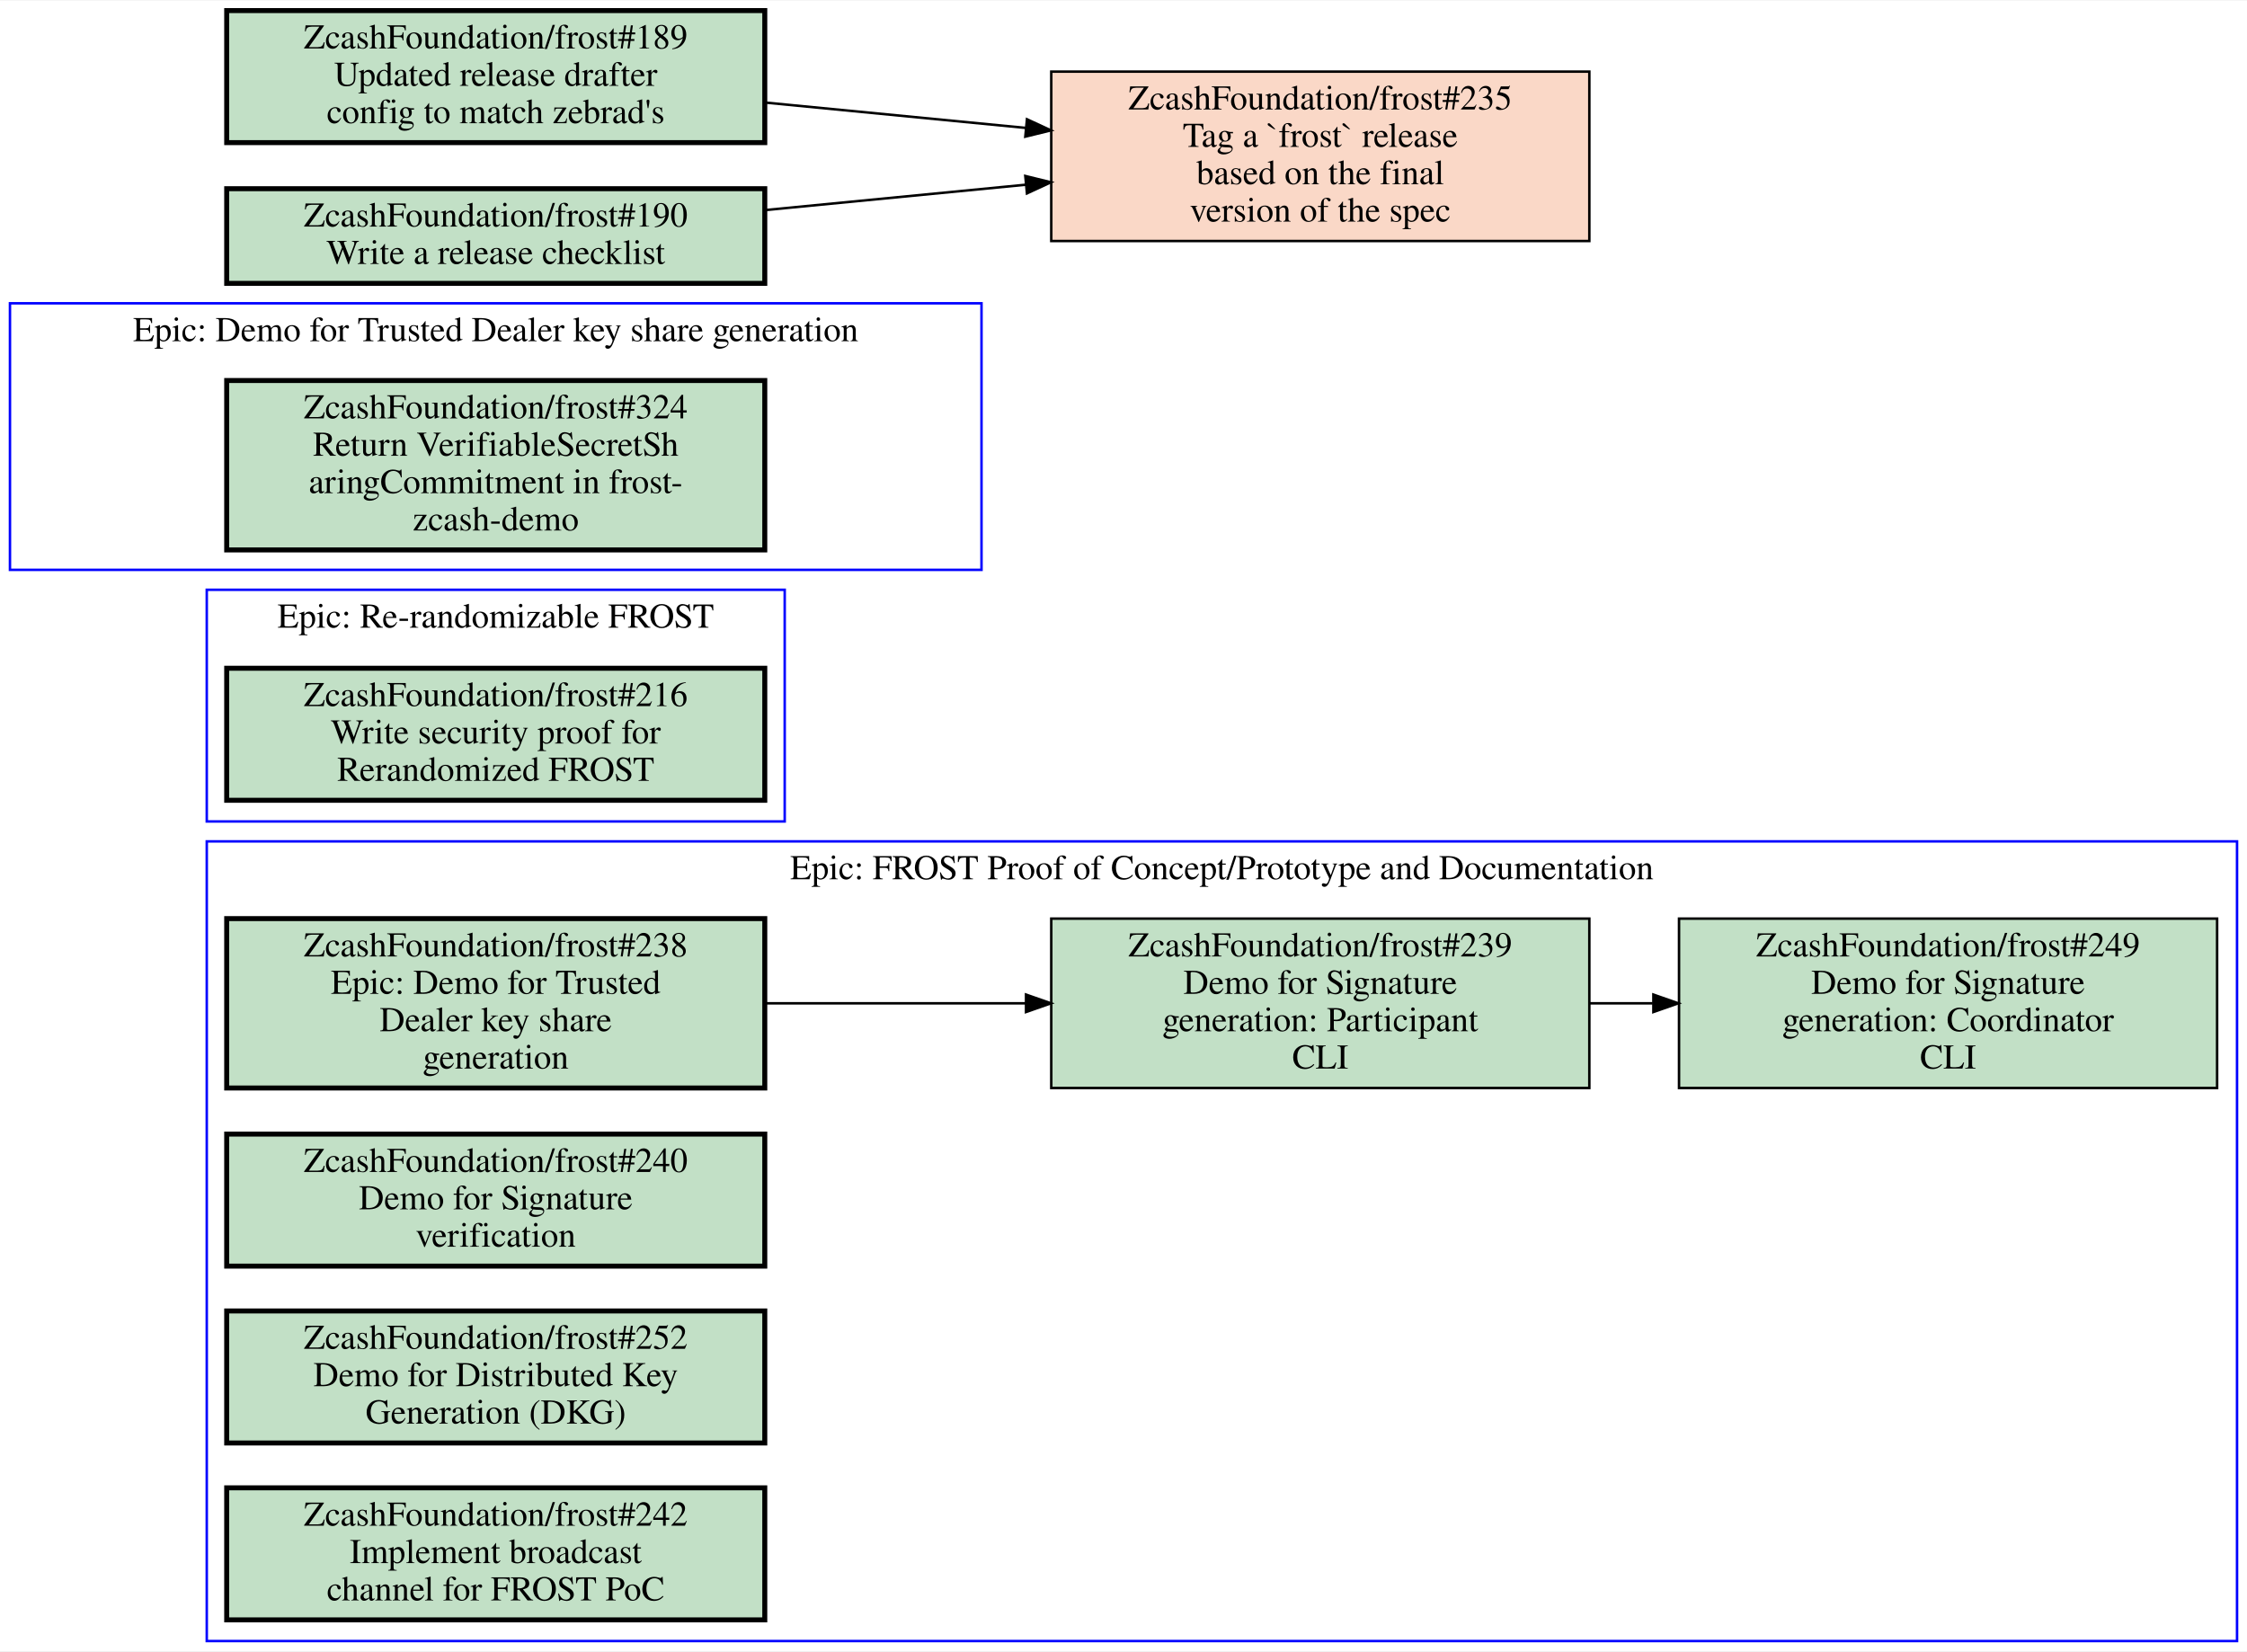
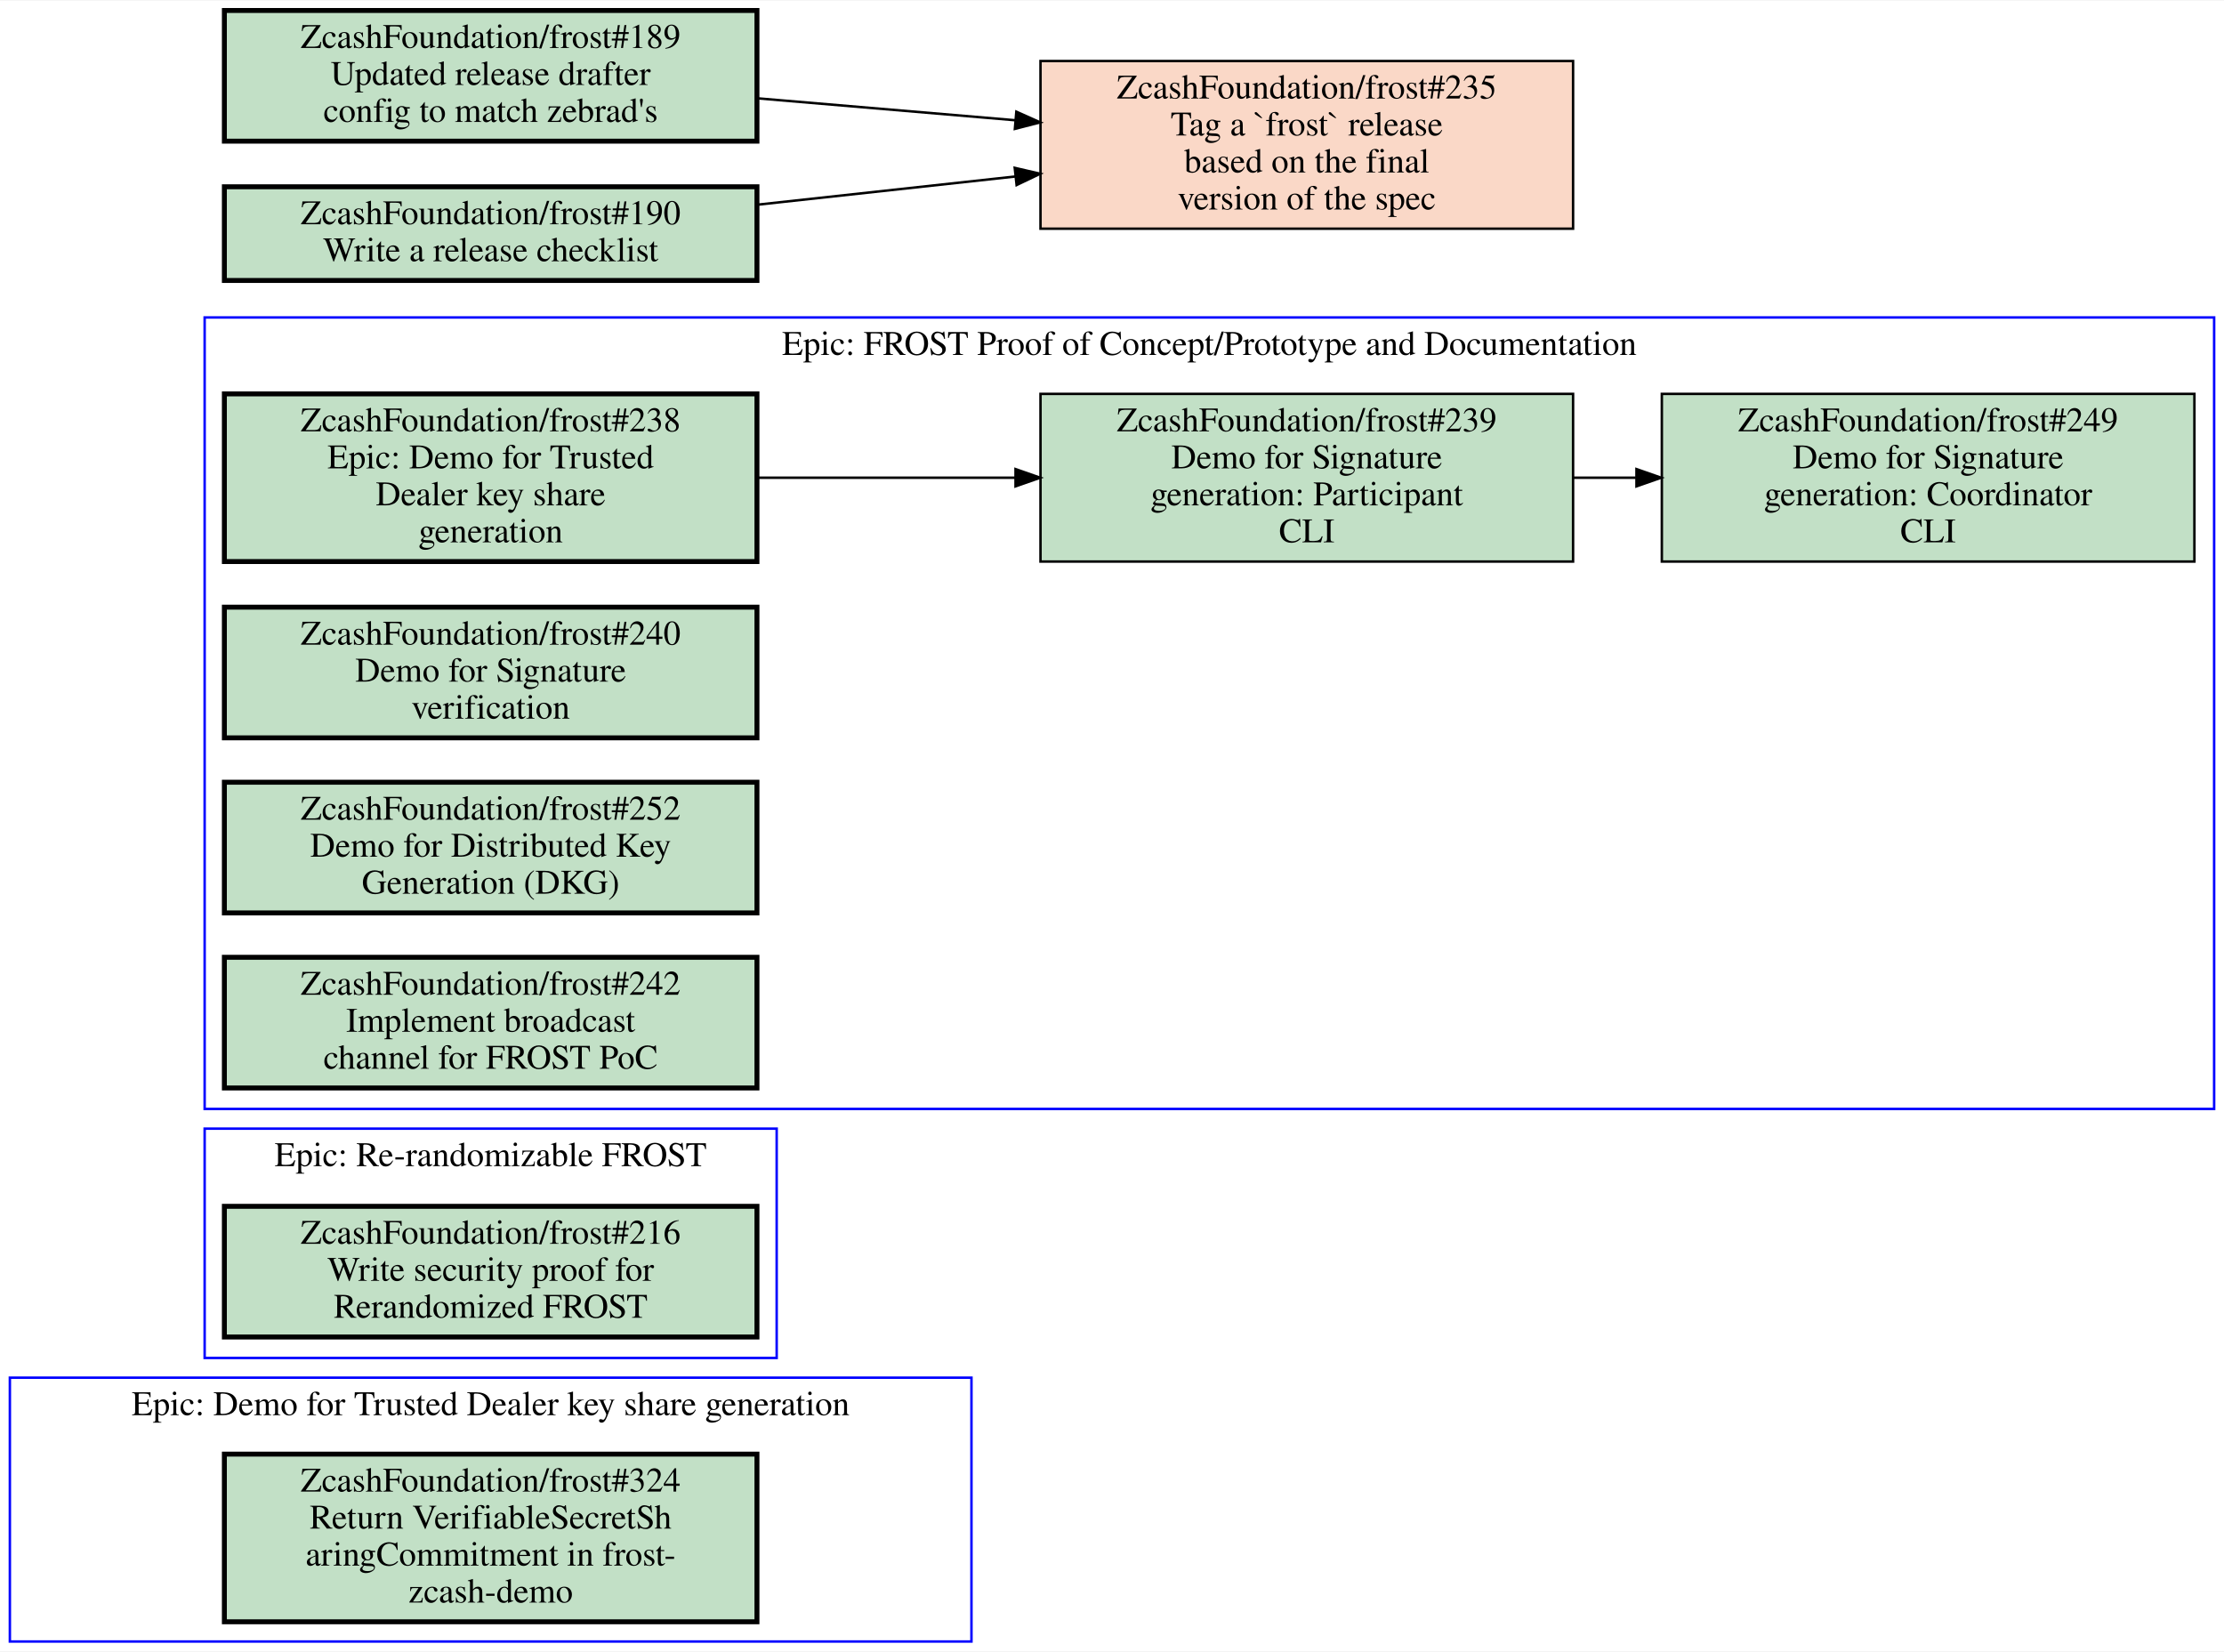
- <svg xmlns="http://www.w3.org/2000/svg" xmlns:xlink="http://www.w3.org/1999/xlink" width="902pt" height="663pt" viewBox="0.00 0.00 902.00 662.50">
-   <g id="graph0" class="graph" transform="scale(1 1) rotate(0) translate(4 658.5)">
-     <polygon fill="white" stroke="transparent" points="-4,4 -4,-658.5 898,-658.5 898,4 -4,4" />
+ <svg xmlns="http://www.w3.org/2000/svg" xmlns:xlink="http://www.w3.org/1999/xlink" width="902pt" height="670pt" viewBox="0.00 0.00 902.00 669.50">
+   <g id="graph0" class="graph" transform="scale(1 1) rotate(0) translate(4 665.5)">
+     <polygon fill="white" stroke="transparent" points="-4,4 -4,-665.5 898,-665.5 898,4 -4,4" />
    <g id="clust1" class="cluster">
-       <polygon fill="none" stroke="blue" points="0,-430 0,-537 390,-537 390,-430 0,-430" />
-       <text text-anchor="middle" x="195" y="-521.8" font-family="Times,serif" font-size="14.00">Epic: Demo for Trusted Dealer key share generation</text>
+       <polygon fill="none" stroke="blue" points="79,-115 79,-208 311,-208 311,-115 79,-115" />
+       <text text-anchor="middle" x="195" y="-192.8" font-family="Times,serif" font-size="14.00">Epic: Re-randomizable FROST</text>
    </g>
    <g id="clust2" class="cluster">
-       <polygon fill="none" stroke="blue" points="79,0 79,-321 894,-321 894,0 79,0" />
-       <text text-anchor="middle" x="486.5" y="-305.8" font-family="Times,serif" font-size="14.00">Epic: FROST Proof of Concept/Prototype and Documentation</text>
+       <polygon fill="none" stroke="blue" points="0,0 0,-107 390,-107 390,0 0,0" />
+       <text text-anchor="middle" x="195" y="-91.8" font-family="Times,serif" font-size="14.00">Epic: Demo for Trusted Dealer key share generation</text>
    </g>
    <g id="clust3" class="cluster">
-       <polygon fill="none" stroke="blue" points="79,-329 79,-422 311,-422 311,-329 79,-329" />
-       <text text-anchor="middle" x="195" y="-406.8" font-family="Times,serif" font-size="14.00">Epic: Re-randomizable FROST</text>
+       <polygon fill="none" stroke="blue" points="79,-216 79,-537 894,-537 894,-216 79,-216" />
+       <text text-anchor="middle" x="486.5" y="-521.8" font-family="Times,serif" font-size="14.00">Epic: FROST Proof of Concept/Prototype and Documentation</text>
    </g>
    <g id="node1" class="node open">
      <g id="a_node1">
-         <a xlink:href="https://github.com/ZcashFoundation/frost/issues/324" xlink:title="ZcashFoundation/frost#324&#10;Return VerifiableSecretSh&#10;aringCommitment in frost-&#10;zcash-demo" target="_blank">
-           <polygon fill="#c2e0c6" stroke="black" stroke-width="2" points="303,-506 87,-506 87,-438 303,-438 303,-506" />
-           <text text-anchor="middle" x="195" y="-490.8" font-family="Times,serif" font-size="14.00">ZcashFoundation/frost#324</text>
-           <text text-anchor="middle" x="195" y="-475.8" font-family="Times,serif" font-size="14.00">Return VerifiableSecretSh</text>
-           <text text-anchor="middle" x="195" y="-460.8" font-family="Times,serif" font-size="14.00">aringCommitment in frost-</text>
-           <text text-anchor="middle" x="195" y="-445.8" font-family="Times,serif" font-size="14.00">zcash-demo</text>
+         <a xlink:href="https://github.com/ZcashFoundation/frost/issues/216" xlink:title="ZcashFoundation/frost#216&#10;Write security proof for&#10;Rerandomized FROST" target="_blank">
+           <polygon fill="#c2e0c6" stroke="black" stroke-width="2" points="303,-176.5 87,-176.5 87,-123.5 303,-123.5 303,-176.5" />
+           <text text-anchor="middle" x="195" y="-161.3" font-family="Times,serif" font-size="14.00">ZcashFoundation/frost#216</text>
+           <text text-anchor="middle" x="195" y="-146.3" font-family="Times,serif" font-size="14.00">Write security proof for</text>
+           <text text-anchor="middle" x="195" y="-131.3" font-family="Times,serif" font-size="14.00">Rerandomized FROST</text>
        </a>
      </g>
    </g>
    <g id="node2" class="node open">
      <g id="a_node2">
-         <a xlink:href="https://github.com/ZcashFoundation/frost/issues/238" xlink:title="ZcashFoundation/frost#238&#10;Epic: Demo for Trusted&#10;Dealer key share&#10;generation" target="_blank">
-           <polygon fill="#c2e0c6" stroke="black" stroke-width="2" points="303,-290 87,-290 87,-222 303,-222 303,-290" />
-           <text text-anchor="middle" x="195" y="-274.8" font-family="Times,serif" font-size="14.00">ZcashFoundation/frost#238</text>
-           <text text-anchor="middle" x="195" y="-259.8" font-family="Times,serif" font-size="14.00">Epic: Demo for Trusted</text>
-           <text text-anchor="middle" x="195" y="-244.8" font-family="Times,serif" font-size="14.00">Dealer key share</text>
-           <text text-anchor="middle" x="195" y="-229.8" font-family="Times,serif" font-size="14.00">generation</text>
+         <a xlink:href="https://github.com/ZcashFoundation/frost/issues/324" xlink:title="ZcashFoundation/frost#324&#10;Return VerifiableSecretSh&#10;aringCommitment in frost-&#10;zcash-demo" target="_blank">
+           <polygon fill="#c2e0c6" stroke="black" stroke-width="2" points="303,-76 87,-76 87,-8 303,-8 303,-76" />
+           <text text-anchor="middle" x="195" y="-60.8" font-family="Times,serif" font-size="14.00">ZcashFoundation/frost#324</text>
+           <text text-anchor="middle" x="195" y="-45.8" font-family="Times,serif" font-size="14.00">Return VerifiableSecretSh</text>
+           <text text-anchor="middle" x="195" y="-30.8" font-family="Times,serif" font-size="14.00">aringCommitment in frost-</text>
+           <text text-anchor="middle" x="195" y="-15.8" font-family="Times,serif" font-size="14.00">zcash-demo</text>
        </a>
      </g>
    </g>
    <g id="node3" class="node open">
      <g id="a_node3">
+         <a xlink:href="https://github.com/ZcashFoundation/frost/issues/238" xlink:title="ZcashFoundation/frost#238&#10;Epic: Demo for Trusted&#10;Dealer key share&#10;generation" target="_blank">
+           <polygon fill="#c2e0c6" stroke="black" stroke-width="2" points="303,-506 87,-506 87,-438 303,-438 303,-506" />
+           <text text-anchor="middle" x="195" y="-490.8" font-family="Times,serif" font-size="14.00">ZcashFoundation/frost#238</text>
+           <text text-anchor="middle" x="195" y="-475.8" font-family="Times,serif" font-size="14.00">Epic: Demo for Trusted</text>
+           <text text-anchor="middle" x="195" y="-460.8" font-family="Times,serif" font-size="14.00">Dealer key share</text>
+           <text text-anchor="middle" x="195" y="-445.8" font-family="Times,serif" font-size="14.00">generation</text>
+         </a>
+       </g>
+     </g>
+     <g id="node4" class="node open">
+       <g id="a_node4">
        <a xlink:href="https://github.com/ZcashFoundation/frost/issues/239" xlink:title="ZcashFoundation/frost#239&#10;Demo for Signature&#10;generation: Participant&#10;CLI" target="_blank">
-           <polygon fill="#c2e0c6" stroke="black" points="634,-290 418,-290 418,-222 634,-222 634,-290" />
-           <text text-anchor="middle" x="526" y="-274.8" font-family="Times,serif" font-size="14.00">ZcashFoundation/frost#239</text>
-           <text text-anchor="middle" x="526" y="-259.8" font-family="Times,serif" font-size="14.00">Demo for Signature</text>
-           <text text-anchor="middle" x="526" y="-244.8" font-family="Times,serif" font-size="14.00">generation: Participant</text>
-           <text text-anchor="middle" x="526" y="-229.8" font-family="Times,serif" font-size="14.00">CLI</text>
+           <polygon fill="#c2e0c6" stroke="black" points="634,-506 418,-506 418,-438 634,-438 634,-506" />
+           <text text-anchor="middle" x="526" y="-490.8" font-family="Times,serif" font-size="14.00">ZcashFoundation/frost#239</text>
+           <text text-anchor="middle" x="526" y="-475.8" font-family="Times,serif" font-size="14.00">Demo for Signature</text>
+           <text text-anchor="middle" x="526" y="-460.8" font-family="Times,serif" font-size="14.00">generation: Participant</text>
+           <text text-anchor="middle" x="526" y="-445.8" font-family="Times,serif" font-size="14.00">CLI</text>
        </a>
      </g>
    </g>
    <g id="edge1" class="edge">
-       <path fill="none" stroke="black" d="M303.27,-256C336.72,-256 373.78,-256 407.87,-256" />
-       <polygon fill="black" stroke="black" points="407.87,-259.5 417.87,-256 407.87,-252.5 407.87,-259.5" />
+       <path fill="none" stroke="black" d="M303.27,-472C336.72,-472 373.78,-472 407.87,-472" />
+       <polygon fill="black" stroke="black" points="407.87,-475.5 417.87,-472 407.87,-468.5 407.87,-475.5" />
    </g>
-     <g id="node4" class="node open">
-       <g id="a_node4">
+     <g id="node5" class="node open">
+       <g id="a_node5">
        <a xlink:href="https://github.com/ZcashFoundation/frost/issues/249" xlink:title="ZcashFoundation/frost#249&#10;Demo for Signature&#10;generation: Coordinator&#10;CLI" target="_blank">
-           <polygon fill="#c2e0c6" stroke="black" points="886,-290 670,-290 670,-222 886,-222 886,-290" />
-           <text text-anchor="middle" x="778" y="-274.8" font-family="Times,serif" font-size="14.00">ZcashFoundation/frost#249</text>
-           <text text-anchor="middle" x="778" y="-259.8" font-family="Times,serif" font-size="14.00">Demo for Signature</text>
-           <text text-anchor="middle" x="778" y="-244.8" font-family="Times,serif" font-size="14.00">generation: Coordinator</text>
-           <text text-anchor="middle" x="778" y="-229.8" font-family="Times,serif" font-size="14.00">CLI</text>
+           <polygon fill="#c2e0c6" stroke="black" points="886,-506 670,-506 670,-438 886,-438 886,-506" />
+           <text text-anchor="middle" x="778" y="-490.8" font-family="Times,serif" font-size="14.00">ZcashFoundation/frost#249</text>
+           <text text-anchor="middle" x="778" y="-475.8" font-family="Times,serif" font-size="14.00">Demo for Signature</text>
+           <text text-anchor="middle" x="778" y="-460.8" font-family="Times,serif" font-size="14.00">generation: Coordinator</text>
+           <text text-anchor="middle" x="778" y="-445.8" font-family="Times,serif" font-size="14.00">CLI</text>
        </a>
      </g>
    </g>
    <g id="edge2" class="edge">
-       <path fill="none" stroke="black" d="M634.11,-256C642.5,-256 650.99,-256 659.44,-256" />
-       <polygon fill="black" stroke="black" points="659.71,-259.5 669.71,-256 659.71,-252.5 659.71,-259.5" />
-     </g>
-     <g id="node5" class="node open">
-       <g id="a_node5">
-         <a xlink:href="https://github.com/ZcashFoundation/frost/issues/240" xlink:title="ZcashFoundation/frost#240&#10;Demo for Signature&#10;verification" target="_blank">
-           <polygon fill="#c2e0c6" stroke="black" stroke-width="2" points="303,-203.5 87,-203.5 87,-150.5 303,-150.5 303,-203.5" />
-           <text text-anchor="middle" x="195" y="-188.3" font-family="Times,serif" font-size="14.00">ZcashFoundation/frost#240</text>
-           <text text-anchor="middle" x="195" y="-173.3" font-family="Times,serif" font-size="14.00">Demo for Signature</text>
-           <text text-anchor="middle" x="195" y="-158.3" font-family="Times,serif" font-size="14.00">verification</text>
-         </a>
-       </g>
+       <path fill="none" stroke="black" d="M634.11,-472C642.5,-472 650.99,-472 659.44,-472" />
+       <polygon fill="black" stroke="black" points="659.71,-475.5 669.71,-472 659.71,-468.5 659.71,-475.5" />
    </g>
    <g id="node6" class="node open">
      <g id="a_node6">
-         <a xlink:href="https://github.com/ZcashFoundation/frost/issues/252" xlink:title="ZcashFoundation/frost#252&#10;Demo for Distributed Key&#10;Generation (DKG)" target="_blank">
-           <polygon fill="#c2e0c6" stroke="black" stroke-width="2" points="303,-132.5 87,-132.5 87,-79.5 303,-79.5 303,-132.5" />
-           <text text-anchor="middle" x="195" y="-117.3" font-family="Times,serif" font-size="14.00">ZcashFoundation/frost#252</text>
-           <text text-anchor="middle" x="195" y="-102.3" font-family="Times,serif" font-size="14.00">Demo for Distributed Key</text>
-           <text text-anchor="middle" x="195" y="-87.3" font-family="Times,serif" font-size="14.00">Generation (DKG)</text>
+         <a xlink:href="https://github.com/ZcashFoundation/frost/issues/240" xlink:title="ZcashFoundation/frost#240&#10;Demo for Signature&#10;verification" target="_blank">
+           <polygon fill="#c2e0c6" stroke="black" stroke-width="2" points="303,-419.5 87,-419.5 87,-366.5 303,-366.5 303,-419.5" />
+           <text text-anchor="middle" x="195" y="-404.3" font-family="Times,serif" font-size="14.00">ZcashFoundation/frost#240</text>
+           <text text-anchor="middle" x="195" y="-389.3" font-family="Times,serif" font-size="14.00">Demo for Signature</text>
+           <text text-anchor="middle" x="195" y="-374.3" font-family="Times,serif" font-size="14.00">verification</text>
        </a>
      </g>
    </g>
    <g id="node7" class="node open">
      <g id="a_node7">
-         <a xlink:href="https://github.com/ZcashFoundation/frost/issues/242" xlink:title="ZcashFoundation/frost#242&#10;Implement broadcast&#10;channel for FROST PoC" target="_blank">
-           <polygon fill="#c2e0c6" stroke="black" stroke-width="2" points="303,-61.5 87,-61.5 87,-8.5 303,-8.5 303,-61.5" />
-           <text text-anchor="middle" x="195" y="-46.3" font-family="Times,serif" font-size="14.00">ZcashFoundation/frost#242</text>
-           <text text-anchor="middle" x="195" y="-31.3" font-family="Times,serif" font-size="14.00">Implement broadcast</text>
-           <text text-anchor="middle" x="195" y="-16.3" font-family="Times,serif" font-size="14.00">channel for FROST PoC</text>
+         <a xlink:href="https://github.com/ZcashFoundation/frost/issues/252" xlink:title="ZcashFoundation/frost#252&#10;Demo for Distributed Key&#10;Generation (DKG)" target="_blank">
+           <polygon fill="#c2e0c6" stroke="black" stroke-width="2" points="303,-348.5 87,-348.5 87,-295.5 303,-295.5 303,-348.5" />
+           <text text-anchor="middle" x="195" y="-333.3" font-family="Times,serif" font-size="14.00">ZcashFoundation/frost#252</text>
+           <text text-anchor="middle" x="195" y="-318.3" font-family="Times,serif" font-size="14.00">Demo for Distributed Key</text>
+           <text text-anchor="middle" x="195" y="-303.3" font-family="Times,serif" font-size="14.00">Generation (DKG)</text>
        </a>
      </g>
    </g>
    <g id="node8" class="node open">
      <g id="a_node8">
-         <a xlink:href="https://github.com/ZcashFoundation/frost/issues/216" xlink:title="ZcashFoundation/frost#216&#10;Write security proof for&#10;Rerandomized FROST" target="_blank">
-           <polygon fill="#c2e0c6" stroke="black" stroke-width="2" points="303,-390.5 87,-390.5 87,-337.5 303,-337.5 303,-390.5" />
-           <text text-anchor="middle" x="195" y="-375.3" font-family="Times,serif" font-size="14.00">ZcashFoundation/frost#216</text>
-           <text text-anchor="middle" x="195" y="-360.3" font-family="Times,serif" font-size="14.00">Write security proof for</text>
-           <text text-anchor="middle" x="195" y="-345.3" font-family="Times,serif" font-size="14.00">Rerandomized FROST</text>
+         <a xlink:href="https://github.com/ZcashFoundation/frost/issues/242" xlink:title="ZcashFoundation/frost#242&#10;Implement broadcast&#10;channel for FROST PoC" target="_blank">
+           <polygon fill="#c2e0c6" stroke="black" stroke-width="2" points="303,-277.5 87,-277.5 87,-224.5 303,-224.5 303,-277.5" />
+           <text text-anchor="middle" x="195" y="-262.3" font-family="Times,serif" font-size="14.00">ZcashFoundation/frost#242</text>
+           <text text-anchor="middle" x="195" y="-247.3" font-family="Times,serif" font-size="14.00">Implement broadcast</text>
+           <text text-anchor="middle" x="195" y="-232.3" font-family="Times,serif" font-size="14.00">channel for FROST PoC</text>
        </a>
      </g>
    </g>
    <g id="node9" class="node closed">
      <g id="a_node9">
        <a xlink:href="https://github.com/ZcashFoundation/frost/issues/235" xlink:title="ZcashFoundation/frost#235&#10;Tag a `frost` release&#10;based on the final&#10;version of the spec" target="_blank">
-           <polygon fill="#fad8c7" stroke="black" points="634,-630 418,-630 418,-562 634,-562 634,-630" />
-           <text text-anchor="middle" x="526" y="-614.8" font-family="Times,serif" font-size="14.00">ZcashFoundation/frost#235</text>
-           <text text-anchor="middle" x="526" y="-599.8" font-family="Times,serif" font-size="14.00">Tag a `frost` release</text>
-           <text text-anchor="middle" x="526" y="-584.8" font-family="Times,serif" font-size="14.00">based on the final</text>
-           <text text-anchor="middle" x="526" y="-569.8" font-family="Times,serif" font-size="14.00">version of the spec</text>
+           <polygon fill="#fad8c7" stroke="black" points="634,-641 418,-641 418,-573 634,-573 634,-641" />
+           <text text-anchor="middle" x="526" y="-625.8" font-family="Times,serif" font-size="14.00">ZcashFoundation/frost#235</text>
+           <text text-anchor="middle" x="526" y="-610.8" font-family="Times,serif" font-size="14.00">Tag a `frost` release</text>
+           <text text-anchor="middle" x="526" y="-595.8" font-family="Times,serif" font-size="14.00">based on the final</text>
+           <text text-anchor="middle" x="526" y="-580.8" font-family="Times,serif" font-size="14.00">version of the spec</text>
        </a>
      </g>
    </g>
    <g id="node10" class="node open">
      <g id="a_node10">
        <a xlink:href="https://github.com/ZcashFoundation/frost/issues/189" xlink:title="ZcashFoundation/frost#189&#10;Updated release drafter&#10;config to match zebrad's" target="_blank">
-           <polygon fill="#c2e0c6" stroke="black" stroke-width="2" points="303,-654.5 87,-654.5 87,-601.5 303,-601.5 303,-654.5" />
-           <text text-anchor="middle" x="195" y="-639.3" font-family="Times,serif" font-size="14.00">ZcashFoundation/frost#189</text>
-           <text text-anchor="middle" x="195" y="-624.3" font-family="Times,serif" font-size="14.00">Updated release drafter</text>
-           <text text-anchor="middle" x="195" y="-609.3" font-family="Times,serif" font-size="14.00">config to match zebrad's</text>
+           <polygon fill="#c2e0c6" stroke="black" stroke-width="2" points="303,-661.5 87,-661.5 87,-608.5 303,-608.5 303,-661.5" />
+           <text text-anchor="middle" x="195" y="-646.3" font-family="Times,serif" font-size="14.00">ZcashFoundation/frost#189</text>
+           <text text-anchor="middle" x="195" y="-631.3" font-family="Times,serif" font-size="14.00">Updated release drafter</text>
+           <text text-anchor="middle" x="195" y="-616.3" font-family="Times,serif" font-size="14.00">config to match zebrad's</text>
        </a>
      </g>
    </g>
    <g id="edge3" class="edge">
-       <path fill="none" stroke="black" d="M303.27,-617.57C336.72,-614.31 373.78,-610.71 407.87,-607.39" />
-       <polygon fill="black" stroke="black" points="408.25,-610.87 417.87,-606.42 407.58,-603.9 408.25,-610.87" />
+       <path fill="none" stroke="black" d="M303.27,-625.87C336.72,-623.02 373.78,-619.87 407.87,-616.97" />
+       <polygon fill="black" stroke="black" points="408.2,-620.45 417.87,-616.12 407.61,-613.48 408.2,-620.45" />
    </g>
    <g id="node11" class="node open">
      <g id="a_node11">
        <a xlink:href="https://github.com/ZcashFoundation/frost/issues/190" xlink:title="ZcashFoundation/frost#190&#10;Write a release checklist" target="_blank">
-           <polygon fill="#c2e0c6" stroke="black" stroke-width="2" points="303,-583 87,-583 87,-545 303,-545 303,-583" />
-           <text text-anchor="middle" x="195" y="-567.8" font-family="Times,serif" font-size="14.00">ZcashFoundation/frost#190</text>
-           <text text-anchor="middle" x="195" y="-552.8" font-family="Times,serif" font-size="14.00">Write a release checklist</text>
+           <polygon fill="#c2e0c6" stroke="black" stroke-width="2" points="303,-590 87,-590 87,-552 303,-552 303,-590" />
+           <text text-anchor="middle" x="195" y="-574.8" font-family="Times,serif" font-size="14.00">ZcashFoundation/frost#190</text>
+           <text text-anchor="middle" x="195" y="-559.8" font-family="Times,serif" font-size="14.00">Write a release checklist</text>
        </a>
      </g>
    </g>
    <g id="edge4" class="edge">
-       <path fill="none" stroke="black" d="M303.27,-574.43C336.72,-577.69 373.78,-581.29 407.87,-584.61" />
-       <polygon fill="black" stroke="black" points="407.58,-588.1 417.87,-585.58 408.25,-581.13 407.58,-588.1" />
+       <path fill="none" stroke="black" d="M303.27,-582.74C336.72,-586.4 373.78,-590.45 407.87,-594.18" />
+       <polygon fill="black" stroke="black" points="407.55,-597.67 417.87,-595.28 408.31,-590.71 407.55,-597.67" />
    </g>
  </g>
</svg>
